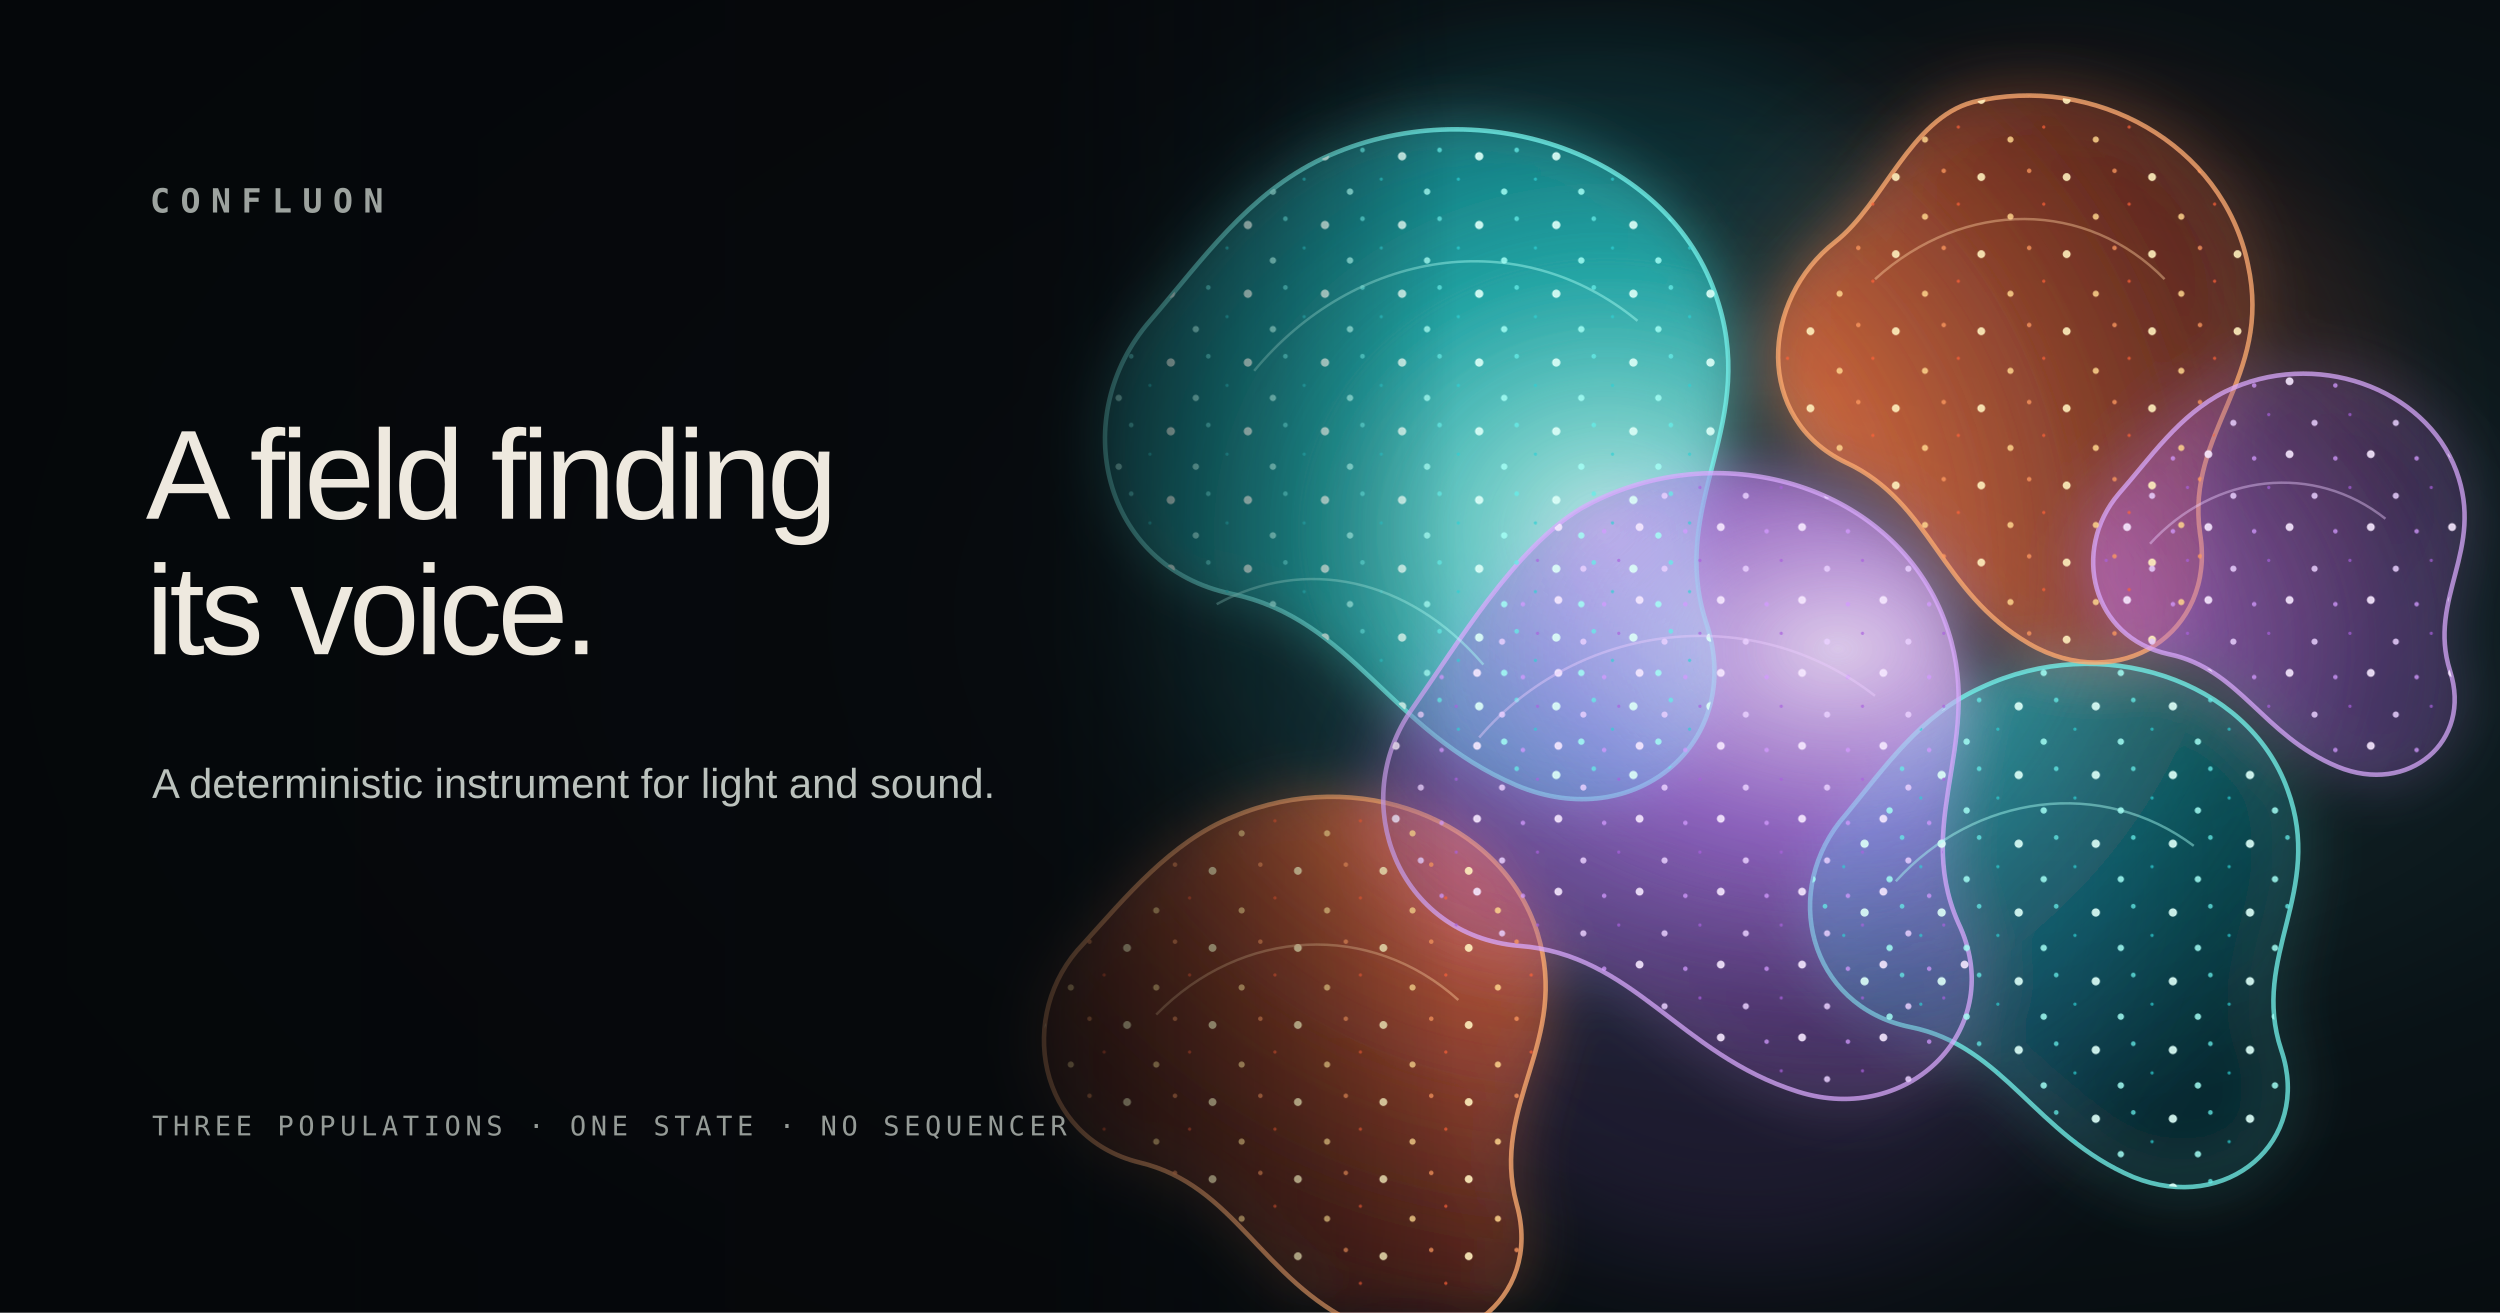
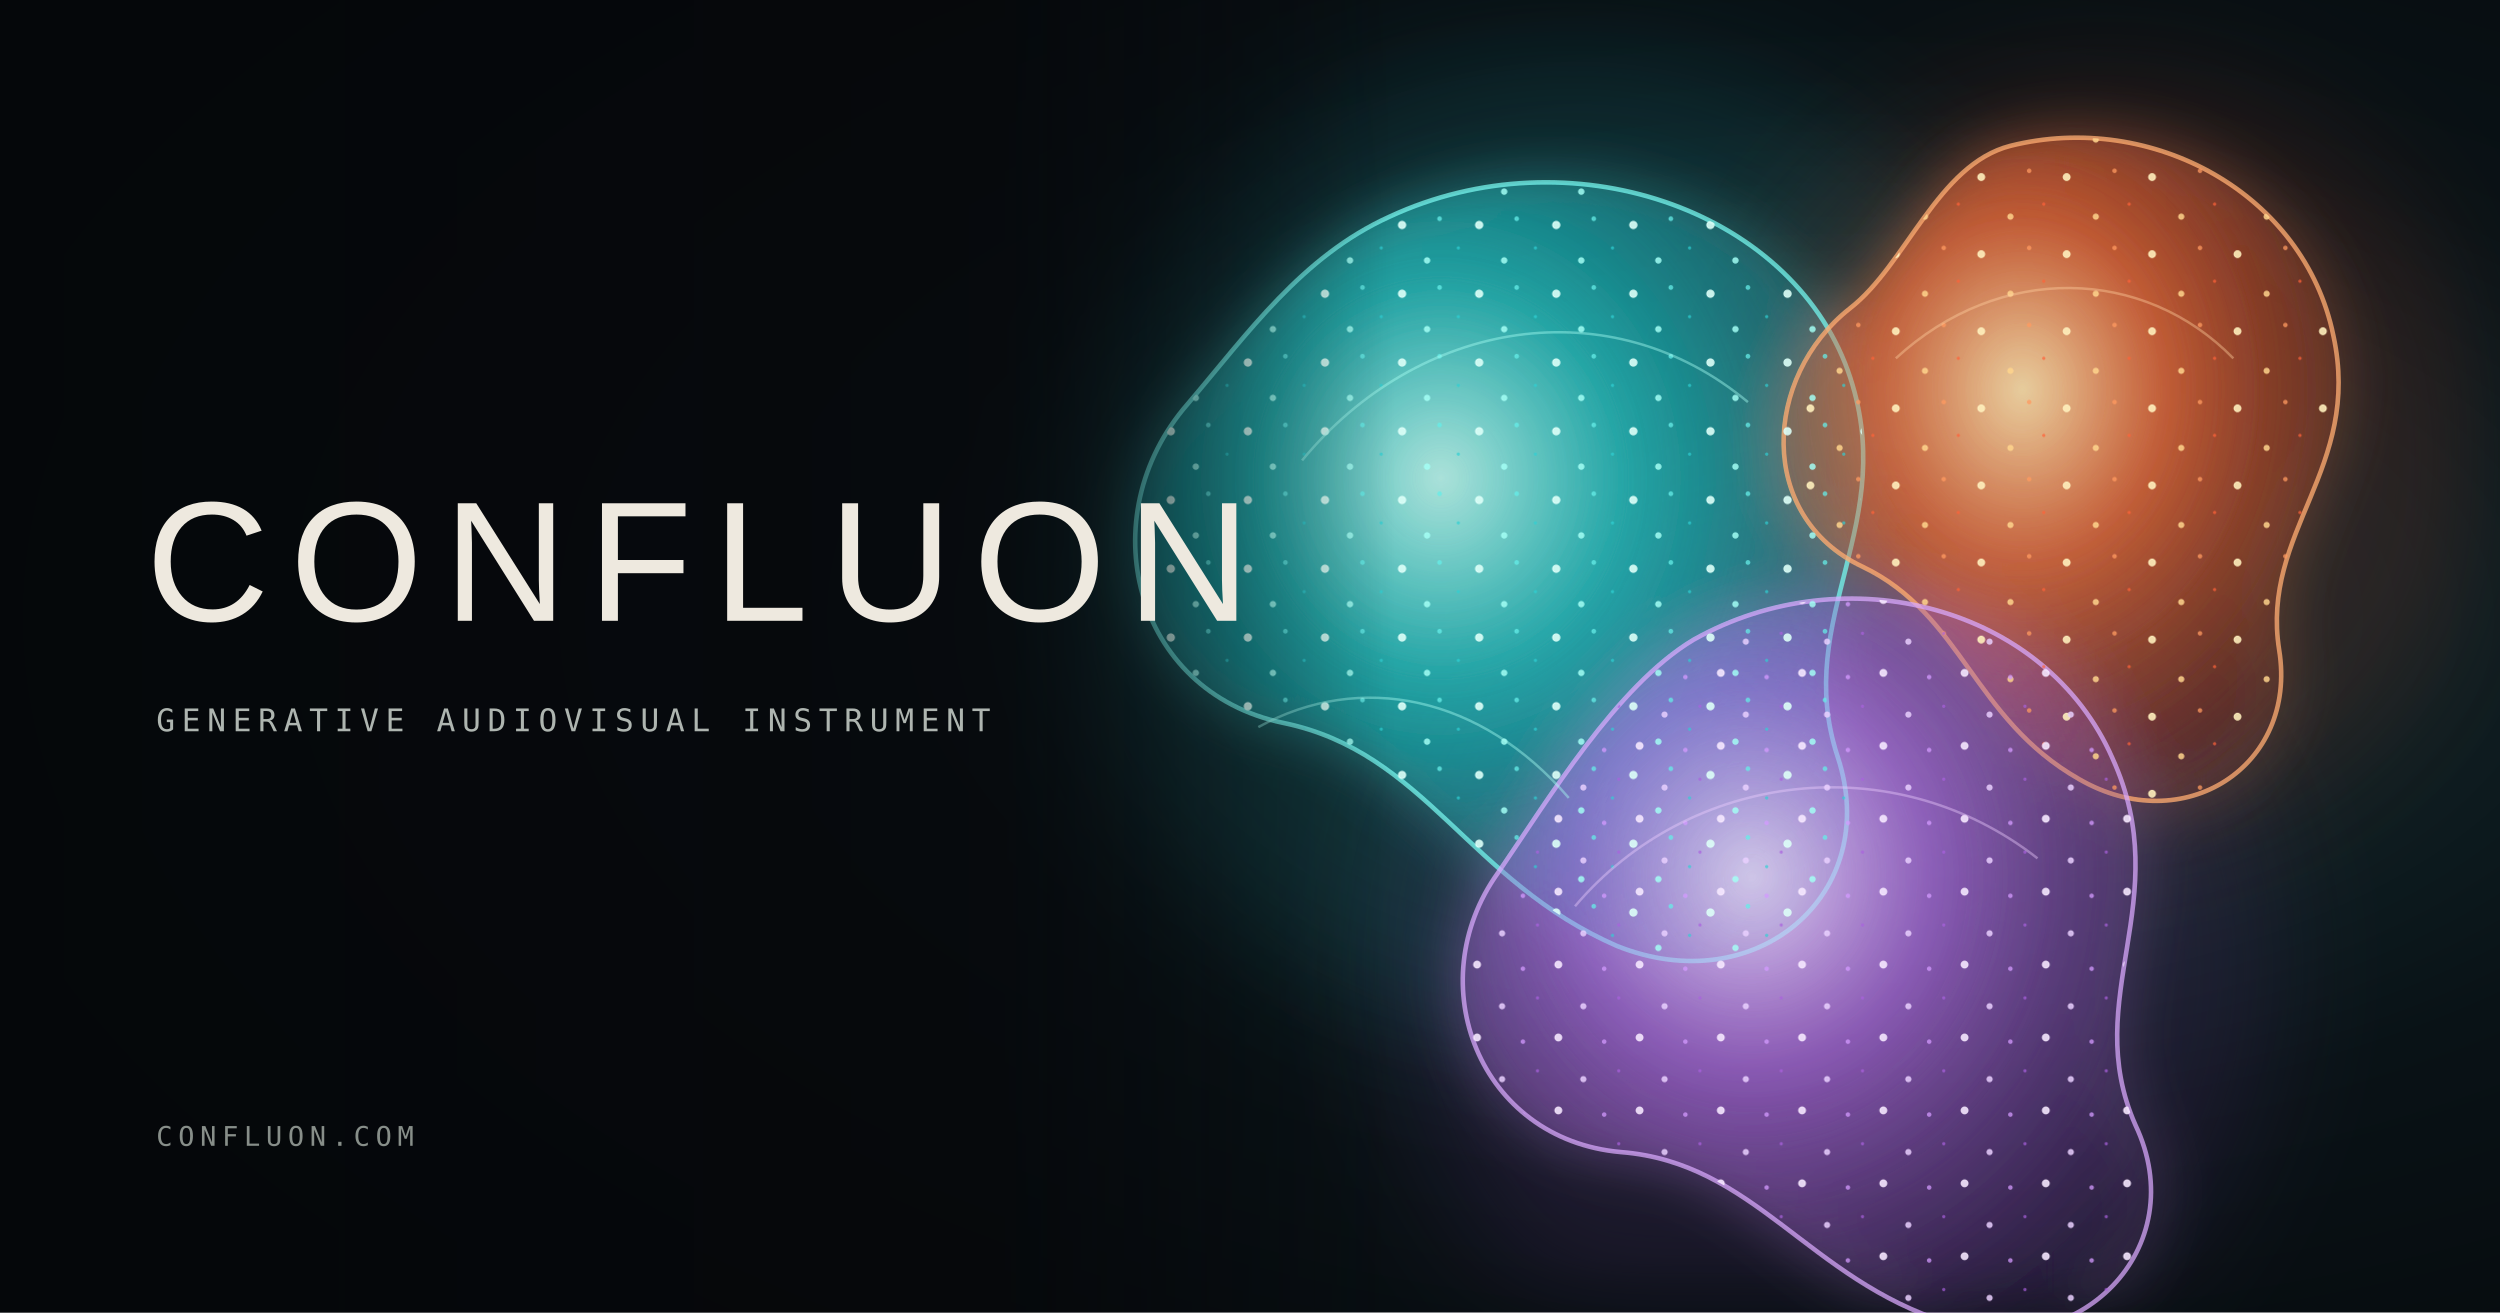
<svg xmlns="http://www.w3.org/2000/svg" width="1200" height="630" viewBox="0 0 1200 630">
  <defs>
    <radialGradient id="ground" cx="74%" cy="47%" r="78%">
      <stop offset="0" stop-color="#173034" />
      <stop offset=".5" stop-color="#091216" />
      <stop offset="1" stop-color="#05070a" />
    </radialGradient>
    <radialGradient id="cyan" cx="42%" cy="38%" r="72%">
      <stop offset="0" stop-color="#c9fff4" stop-opacity=".64" />
      <stop offset=".36" stop-color="#27d8d7" stop-opacity=".42" />
      <stop offset="1" stop-color="#087b8f" stop-opacity=".12" />
    </radialGradient>
    <radialGradient id="ember" cx="43%" cy="38%" r="72%">
      <stop offset="0" stop-color="#ffe5af" stop-opacity=".68" />
      <stop offset=".36" stop-color="#ff713c" stop-opacity=".46" />
      <stop offset="1" stop-color="#8f271a" stop-opacity=".12" />
    </radialGradient>
    <radialGradient id="violet" cx="42%" cy="38%" r="72%">
      <stop offset="0" stop-color="#f2ddff" stop-opacity=".66" />
      <stop offset=".36" stop-color="#ba72ed" stop-opacity=".44" />
      <stop offset="1" stop-color="#553079" stop-opacity=".12" />
    </radialGradient>
    <linearGradient id="left-fade" x1="0%" x2="100%">
      <stop offset="0" stop-color="#05070a" stop-opacity=".82" />
      <stop offset=".72" stop-color="#05070a" stop-opacity=".72" />
      <stop offset="1" stop-color="#05070a" stop-opacity="0" />
    </linearGradient>
    <pattern id="cyan-points" width="37" height="33" patternUnits="userSpaceOnUse">
      <circle cx="7" cy="9" r="2" fill="#dcfff8" opacity=".95" />
      <circle cx="25" cy="6" r="1.15" fill="#65ede8" opacity=".78" />
      <circle cx="19" cy="26" r="1.55" fill="#a3fff5" opacity=".88" />
      <circle cx="34" cy="20" r=".8" fill="#2fd0d4" opacity=".7" />
    </pattern>
    <pattern id="ember-points" width="41" height="37" patternUnits="userSpaceOnUse">
      <circle cx="8" cy="11" r="1.9" fill="#fff0bd" opacity=".94" />
      <circle cx="31" cy="8" r="1.1" fill="#ff9a60" opacity=".78" />
      <circle cx="22" cy="30" r="1.5" fill="#ffd58d" opacity=".88" />
      <circle cx="38" cy="24" r=".8" fill="#ff6239" opacity=".72" />
    </pattern>
    <pattern id="violet-points" width="39" height="35" patternUnits="userSpaceOnUse">
      <circle cx="7" cy="8" r="1.9" fill="#f7e9ff" opacity=".94" />
      <circle cx="29" cy="10" r="1.1" fill="#d39aff" opacity=".78" />
      <circle cx="19" cy="28" r="1.5" fill="#ead0ff" opacity=".88" />
      <circle cx="36" cy="24" r=".8" fill="#a961de" opacity=".7" />
    </pattern>
    <filter id="glow" x="-40%" y="-40%" width="180%" height="180%">
      <feGaussianBlur stdDeviation="13" result="blur" />
      <feMerge>
        <feMergeNode in="blur" />
        <feMergeNode in="SourceGraphic" />
      </feMerge>
    </filter>
    <filter id="soft" x="-30%" y="-30%" width="160%" height="160%">
      <feGaussianBlur stdDeviation="28" />
    </filter>
    <clipPath id="cyan-field">
-       <path d="M635 76c73-34 164-3 188 64 23 63-23 101-4 159 19 57-34 102-91 78-61-26-79-80-137-92-62-13-79-85-39-131 25-29 47-61 83-78zM951 330c57-27 128-4 147 49 18 49-18 80-3 125 15 44-26 79-71 61-47-20-62-63-107-72-49-10-63-66-31-102 19-23 36-48 65-61z" />
+       <path d="M667 104c86-40 192-4 220 74 26 73-27 118-5 185 22 66-39 118-106 91-71-31-92-93-160-107-72-15-93-99-46-153 29-34 55-71 97-90z" />
    </clipPath>
    <clipPath id="ember-field">
-       <path d="M947 49c58-14 120 20 132 78 12 55-30 80-23 129 8 48-39 78-82 53-43-25-47-68-88-87-44-21-41-78-5-106 23-18 36-59 66-67zM592 392c59-25 129 1 146 56 16 52-23 82-10 130 13 46-31 79-76 58-47-22-59-67-105-78-49-12-60-71-27-105 20-22 42-49 72-61z" />
+       <path d="M965 70c68-17 141 23 155 91 14 64-35 94-26 151 9 56-46 91-96 62-51-29-56-79-104-102-51-24-48-91-6-124 27-21 42-69 77-78z" />
    </clipPath>
    <clipPath id="violet-field">
-       <path d="M759 244c62-35 144-14 172 48 26 59-14 99 9 151 24 50-23 98-77 81-57-18-79-66-134-70-58-5-83-69-51-114 21-30 49-77 81-96zM1068 188c43-21 96-2 111 38 14 38-14 61-3 96 11 34-20 60-54 46-36-15-47-47-81-54-37-8-47-50-24-77 15-17 29-38 51-49z" />
+       <path d="M813 307c73-41 169-16 201 57 31 68-16 115 11 176 28 59-27 115-90 95-67-21-93-77-157-82-68-6-97-81-59-134 24-35 57-90 94-112z" />
    </clipPath>
  </defs>
  <rect width="1200" height="630" fill="url(#ground)" />
-   <circle cx="758" cy="239" r="220" fill="#1a8f98" opacity=".2" filter="url(#soft)" />
-   <circle cx="985" cy="205" r="166" fill="#a33b25" opacity=".2" filter="url(#soft)" />
-   <circle cx="837" cy="420" r="188" fill="#6e3f94" opacity=".2" filter="url(#soft)" />
+   <circle cx="755" cy="265" r="240" fill="#1a8f98" opacity=".19" filter="url(#soft)" />
+   <circle cx="1010" cy="220" r="185" fill="#a33b25" opacity=".18" filter="url(#soft)" />
+   <circle cx="880" cy="465" r="210" fill="#6e3f94" opacity=".19" filter="url(#soft)" />
  <g filter="url(#glow)" stroke-width="2.2">
-     <path d="M635 76c73-34 164-3 188 64 23 63-23 101-4 159 19 57-34 102-91 78-61-26-79-80-137-92-62-13-79-85-39-131 25-29 47-61 83-78zM951 330c57-27 128-4 147 49 18 49-18 80-3 125 15 44-26 79-71 61-47-20-62-63-107-72-49-10-63-66-31-102 19-23 36-48 65-61z" fill="url(#cyan)" stroke="#76f6ed" stroke-opacity=".74" />
-     <path d="M947 49c58-14 120 20 132 78 12 55-30 80-23 129 8 48-39 78-82 53-43-25-47-68-88-87-44-21-41-78-5-106 23-18 36-59 66-67zM592 392c59-25 129 1 146 56 16 52-23 82-10 130 13 46-31 79-76 58-47-22-59-67-105-78-49-12-60-71-27-105 20-22 42-49 72-61z" fill="url(#ember)" stroke="#ffad72" stroke-opacity=".76" />
-     <path d="M759 244c62-35 144-14 172 48 26 59-14 99 9 151 24 50-23 98-77 81-57-18-79-66-134-70-58-5-83-69-51-114 21-30 49-77 81-96zM1068 188c43-21 96-2 111 38 14 38-14 61-3 96 11 34-20 60-54 46-36-15-47-47-81-54-37-8-47-50-24-77 15-17 29-38 51-49z" fill="url(#violet)" stroke="#dbabff" stroke-opacity=".72" />
+     <path d="M667 104c86-40 192-4 220 74 26 73-27 118-5 185 22 66-39 118-106 91-71-31-92-93-160-107-72-15-93-99-46-153 29-34 55-71 97-90z" fill="url(#cyan)" stroke="#76f6ed" stroke-opacity=".74" />
+     <path d="M965 70c68-17 141 23 155 91 14 64-35 94-26 151 9 56-46 91-96 62-51-29-56-79-104-102-51-24-48-91-6-124 27-21 42-69 77-78z" fill="url(#ember)" stroke="#ffad72" stroke-opacity=".76" />
+     <path d="M813 307c73-41 169-16 201 57 31 68-16 115 11 176 28 59-27 115-90 95-67-21-93-77-157-82-68-6-97-81-59-134 24-35 57-90 94-112z" fill="url(#violet)" stroke="#dbabff" stroke-opacity=".72" />
  </g>
  <g opacity=".94">
-     <rect x="510" y="34" width="680" height="560" fill="url(#cyan-points)" clip-path="url(#cyan-field)" />
-     <rect x="500" y="30" width="660" height="590" fill="url(#ember-points)" clip-path="url(#ember-field)" />
-     <rect x="650" y="170" width="540" height="390" fill="url(#violet-points)" clip-path="url(#violet-field)" />
+     <rect x="540" y="55" width="410" height="430" fill="url(#cyan-points)" clip-path="url(#cyan-field)" />
+     <rect x="860" y="45" width="330" height="360" fill="url(#ember-points)" clip-path="url(#ember-field)" />
+     <rect x="690" y="275" width="430" height="355" fill="url(#violet-points)" clip-path="url(#violet-field)" />
  </g>
  <g fill="none" stroke-width="1.2">
-     <path d="M602 178c48-58 127-71 184-24M712 319c-36-42-86-52-128-29M910 423c38-42 99-50 143-17" stroke="#a8fff4" opacity=".45" />
-     <path d="M900 134c43-39 102-38 139 0M555 487c41-42 103-45 145-7" stroke="#ffd09f" opacity=".42" />
-     <path d="M710 354c47-55 131-66 190-20M1032 261c31-34 79-39 113-12" stroke="#edceff" opacity=".42" />
+     <path d="M625 221c56-68 148-83 214-28M753 383c-42-49-100-61-149-34" stroke="#a8fff4" opacity=".43" />
+     <path d="M910 172c50-46 119-44 162 0" stroke="#ffd09f" opacity=".41" />
+     <path d="M756 435c55-65 153-77 222-23" stroke="#edceff" opacity=".41" />
  </g>
-   <rect width="700" height="630" fill="url(#left-fade)" />
+   <rect width="670" height="630" fill="url(#left-fade)" />
  <g font-family="Avenir Next, Helvetica Neue, Arial, sans-serif" fill="#eee9df">
-     <text x="72" y="102" font-family="SFMono-Regular, Menlo, monospace" font-size="16" font-weight="600" letter-spacing="5" fill="#9da39f">CONFLUON</text>
-     <text x="70" y="249" font-size="61" font-weight="300" letter-spacing="-2.2">A field finding</text>
-     <text x="70" y="314" font-size="61" font-weight="300" letter-spacing="-2.2">its voice.</text>
-     <text x="73" y="383" font-size="20" font-weight="400" fill="#bbc2bd">A deterministic instrument for light and sound.</text>
-     <text x="73" y="545" font-family="SFMono-Regular, Menlo, monospace" font-size="13" letter-spacing="2.2" fill="#959b97">THREE POPULATIONS · ONE STATE · NO SEQUENCER</text>
+     <text x="70" y="298" font-size="82" font-weight="500" letter-spacing="10">CONFLUON</text>
+     <text x="75" y="351" font-family="SFMono-Regular, Menlo, monospace" font-size="15" letter-spacing="3.2" fill="#aeb5b0">GENERATIVE AUDIOVISUAL INSTRUMENT</text>
+     <text x="75" y="550" font-family="SFMono-Regular, Menlo, monospace" font-size="13" letter-spacing="2.7" fill="#878e89">CONFLUON.COM</text>
  </g>
</svg>
